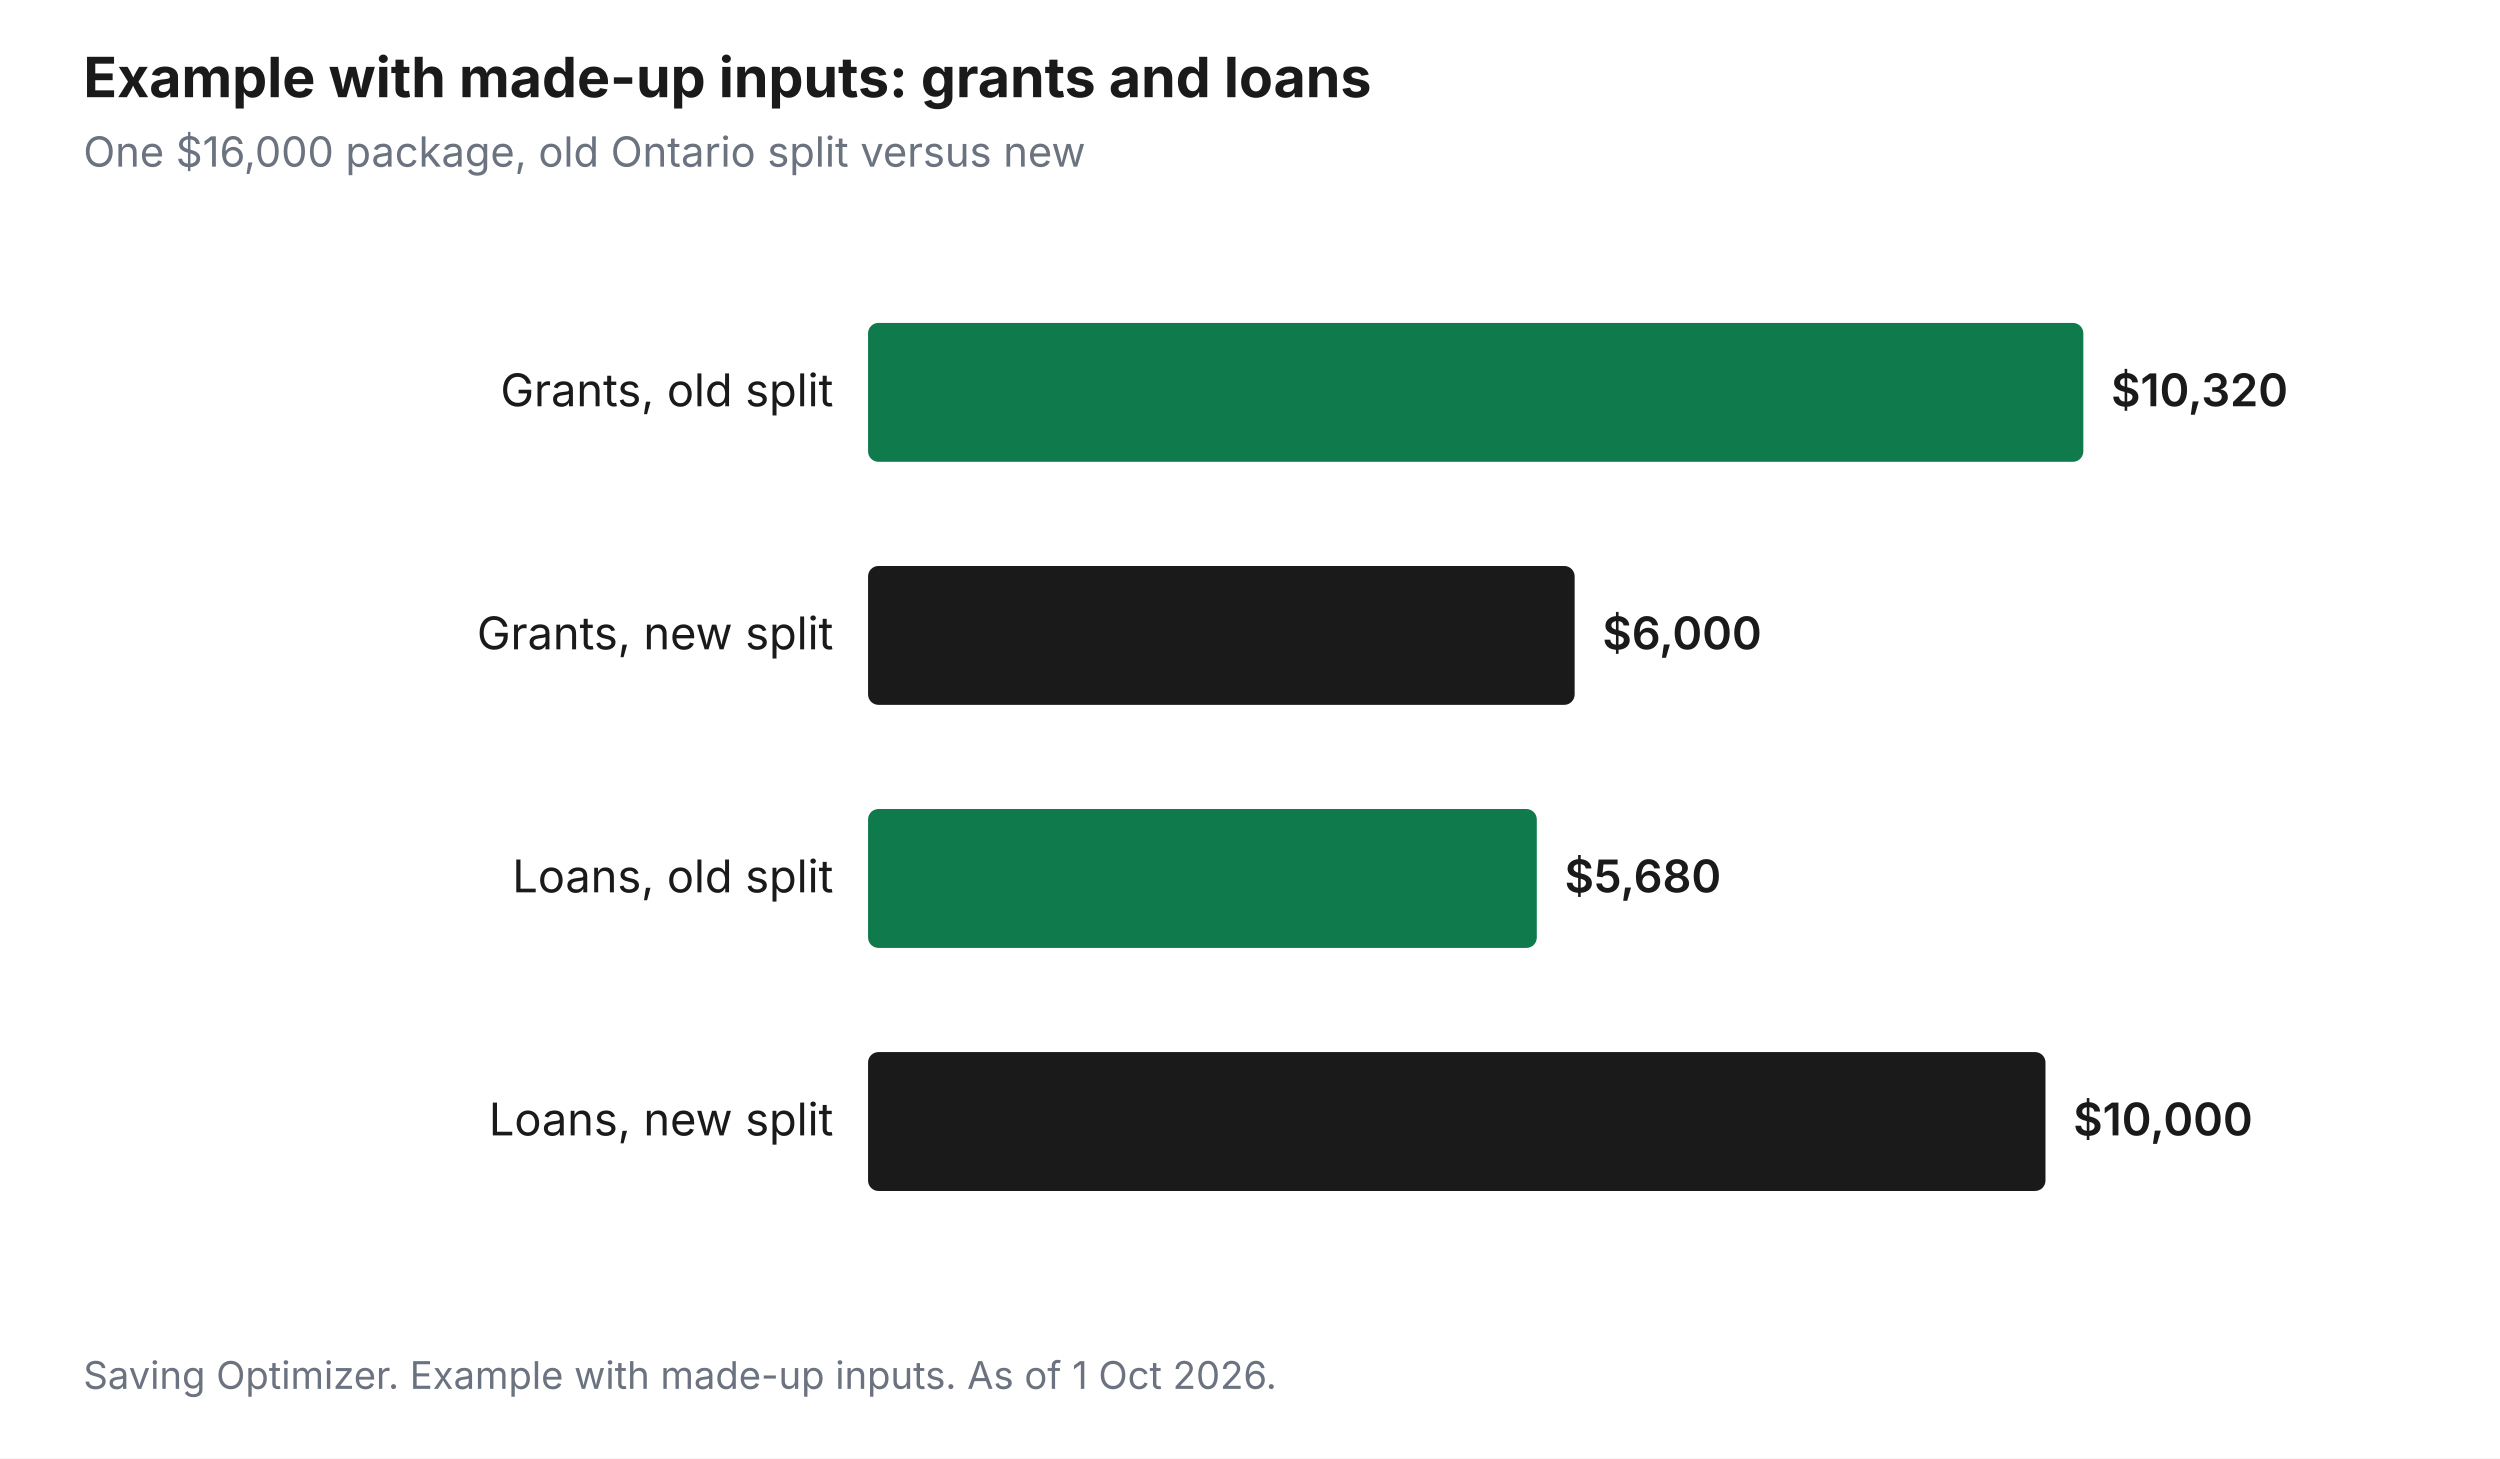
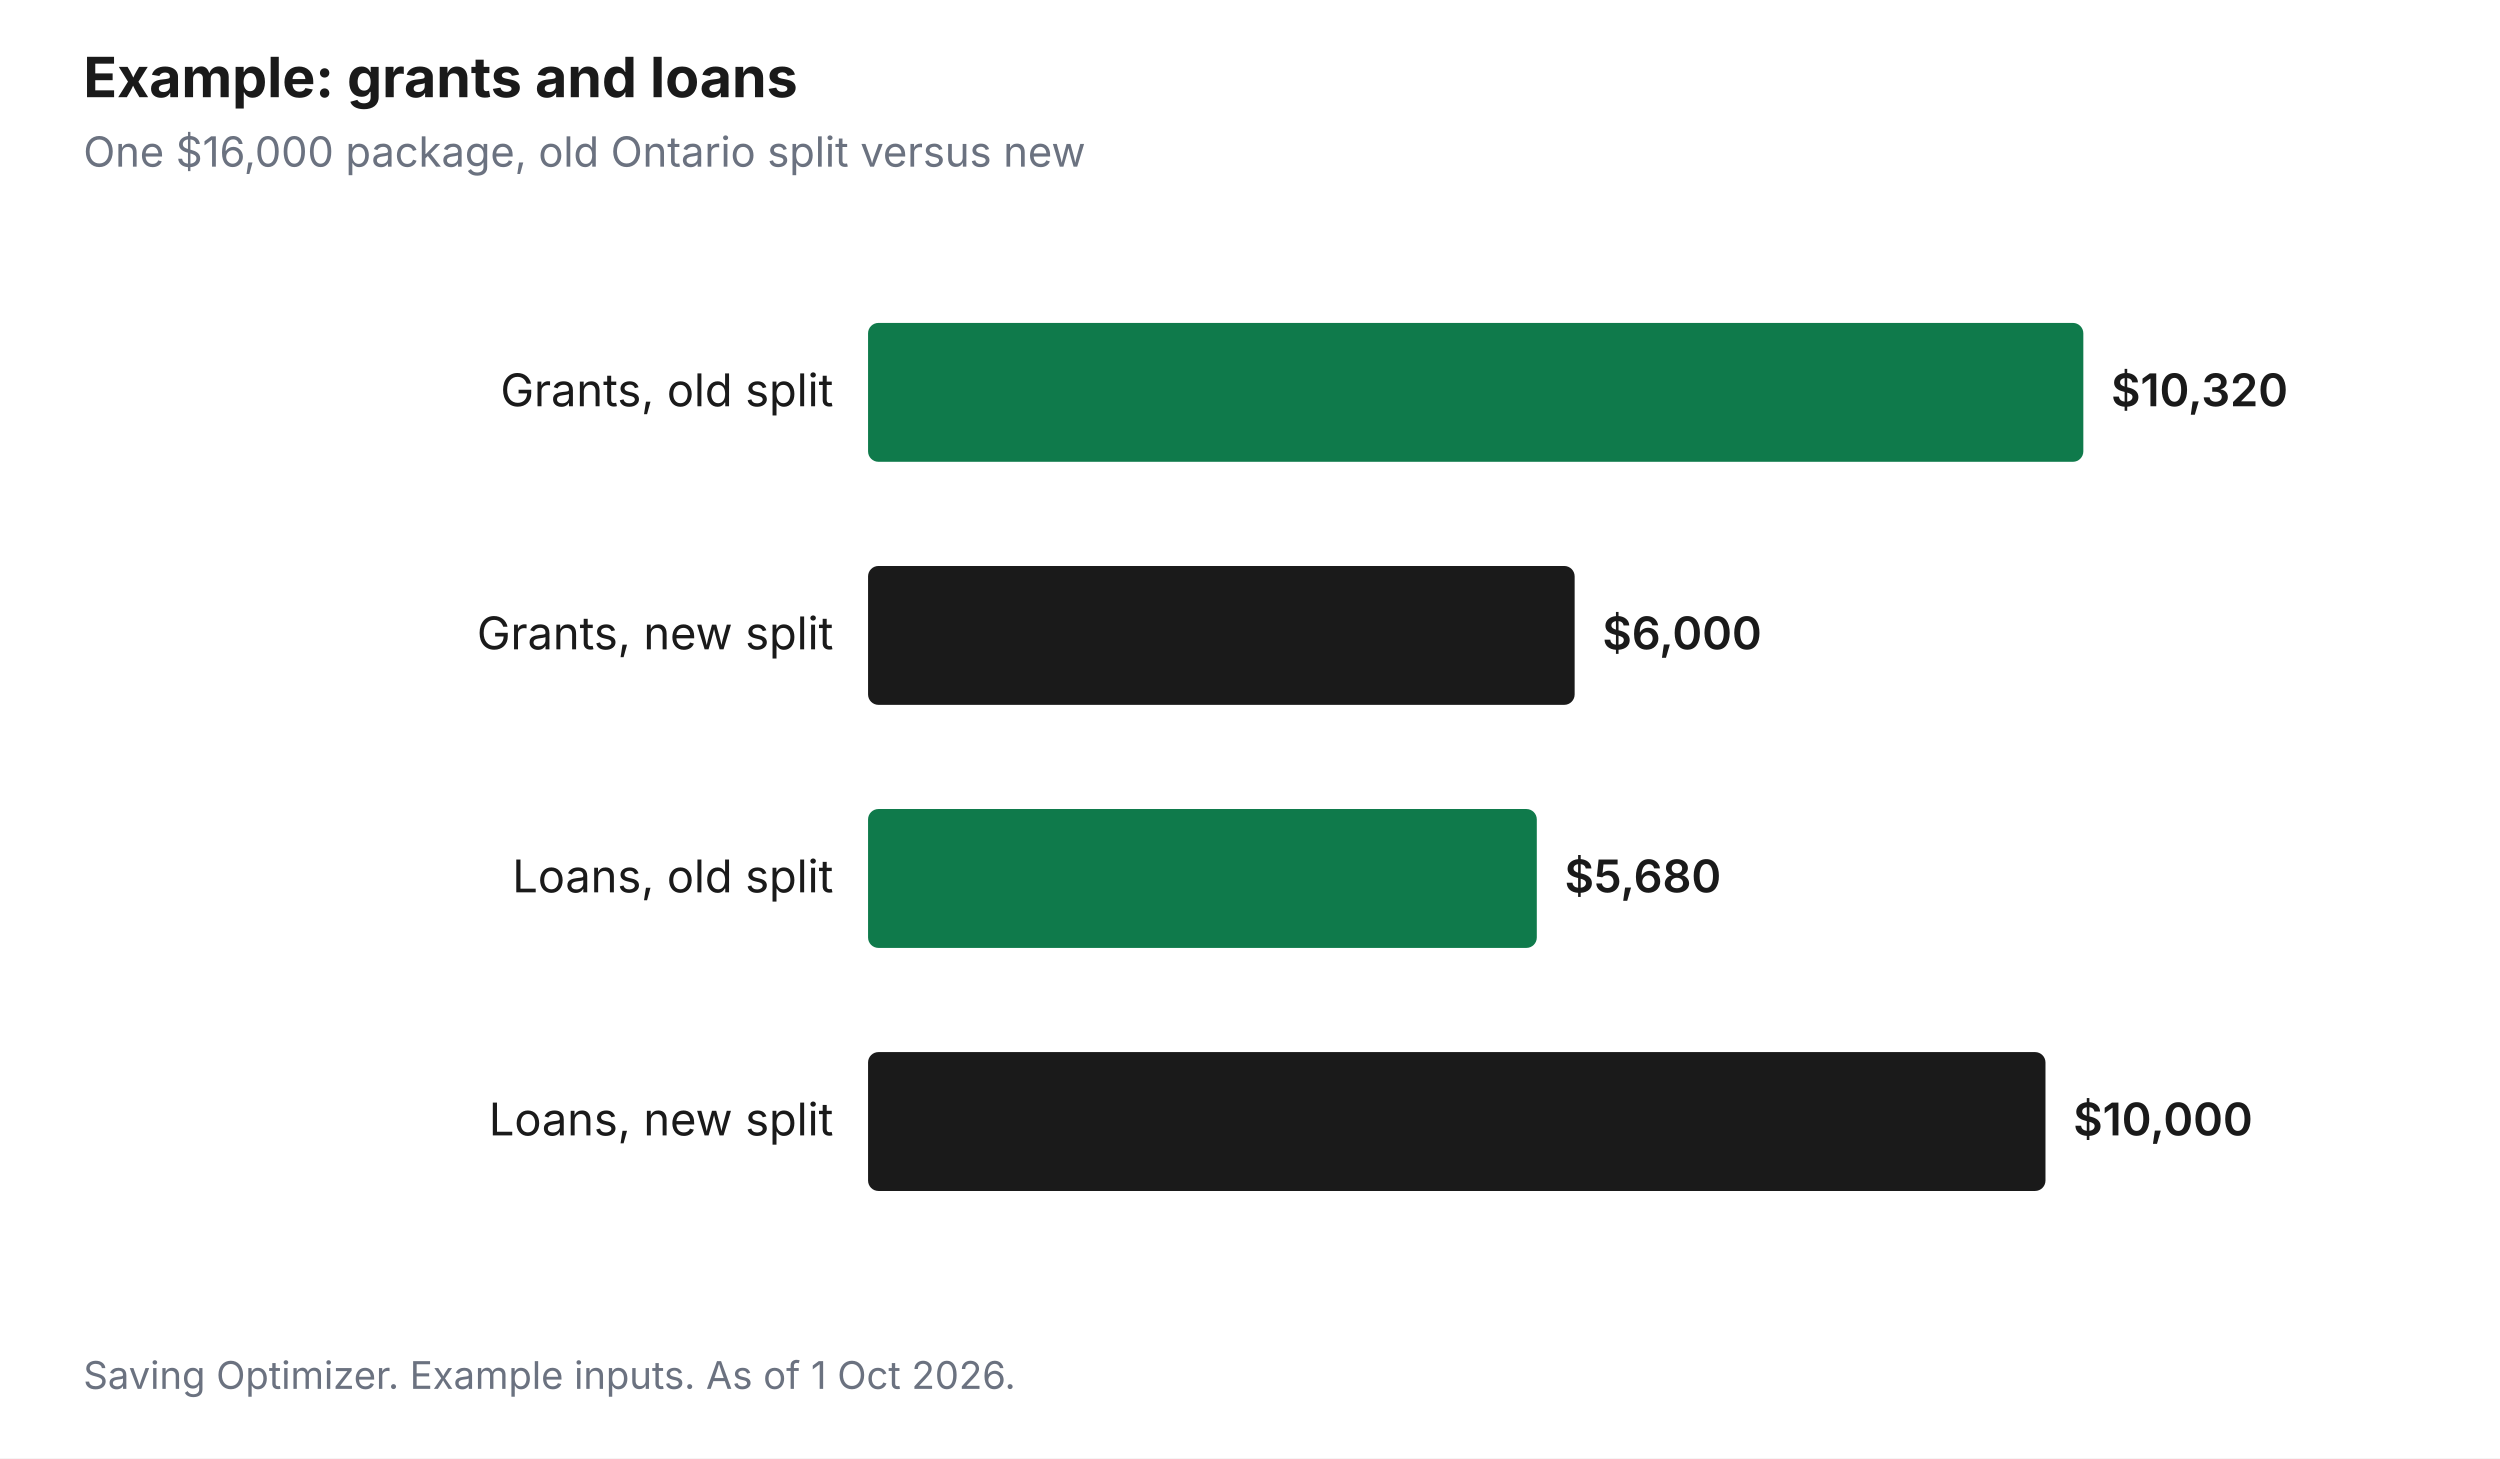
<svg xmlns="http://www.w3.org/2000/svg" viewBox="0 0 720 420" width="720" height="420" role="img" aria-labelledby="t d">
  <rect width="720" height="420" fill="#FFFFFF" />
-   <text x="24" y="28" font-family="Inter, Arial, sans-serif" font-size="16" font-weight="700" fill="#1A1A1A">Example with made-up inputs: grants and loans</text>
+   <text x="24" y="28" font-family="Inter, Arial, sans-serif" font-size="16" font-weight="700" fill="#1A1A1A">Example: grants and loans</text>
  <text x="24" y="48" font-family="Inter, Arial, sans-serif" font-size="12" fill="#6B7280">One $16,000 package, old Ontario split versus new</text>
  <text x="240" y="117.0" text-anchor="end" font-family="Inter, Arial, sans-serif" font-size="13" fill="#1A1A1A">Grants, old split</text>
  <rect x="250" y="93.0" width="350.0" height="40.0" rx="3" fill="#0F7A4B" />
  <text x="608.0" y="117.0" font-family="Inter, Arial, sans-serif" font-size="13" font-weight="600" fill="#1A1A1A">$10,320</text>
  <text x="240" y="187.0" text-anchor="end" font-family="Inter, Arial, sans-serif" font-size="13" fill="#1A1A1A">Grants, new split</text>
  <rect x="250" y="163.0" width="203.5" height="40.0" rx="3" fill="#1A1A1A" />
  <text x="461.5" y="187.0" font-family="Inter, Arial, sans-serif" font-size="13" font-weight="600" fill="#1A1A1A">$6,000</text>
  <text x="240" y="257.0" text-anchor="end" font-family="Inter, Arial, sans-serif" font-size="13" fill="#1A1A1A">Loans, old split</text>
  <rect x="250" y="233.0" width="192.6" height="40.0" rx="3" fill="#0F7A4B" />
  <text x="450.6" y="257.0" font-family="Inter, Arial, sans-serif" font-size="13" font-weight="600" fill="#1A1A1A">$5,680</text>
  <text x="240" y="327.0" text-anchor="end" font-family="Inter, Arial, sans-serif" font-size="13" fill="#1A1A1A">Loans, new split</text>
  <rect x="250" y="303.0" width="339.1" height="40.0" rx="3" fill="#1A1A1A" />
  <text x="597.1" y="327.0" font-family="Inter, Arial, sans-serif" font-size="13" font-weight="600" fill="#1A1A1A">$10,000</text>
-   <text x="24" y="400" font-family="Inter, Arial, sans-serif" font-size="11" fill="#6B7280">Saving Optimizer. Example with made-up inputs. As of 1 Oct 2026.</text>
+   <text x="24" y="400" font-family="Inter, Arial, sans-serif" font-size="11" fill="#6B7280">Saving Optimizer. Example inputs. As of 1 Oct 2026.</text>
</svg>
